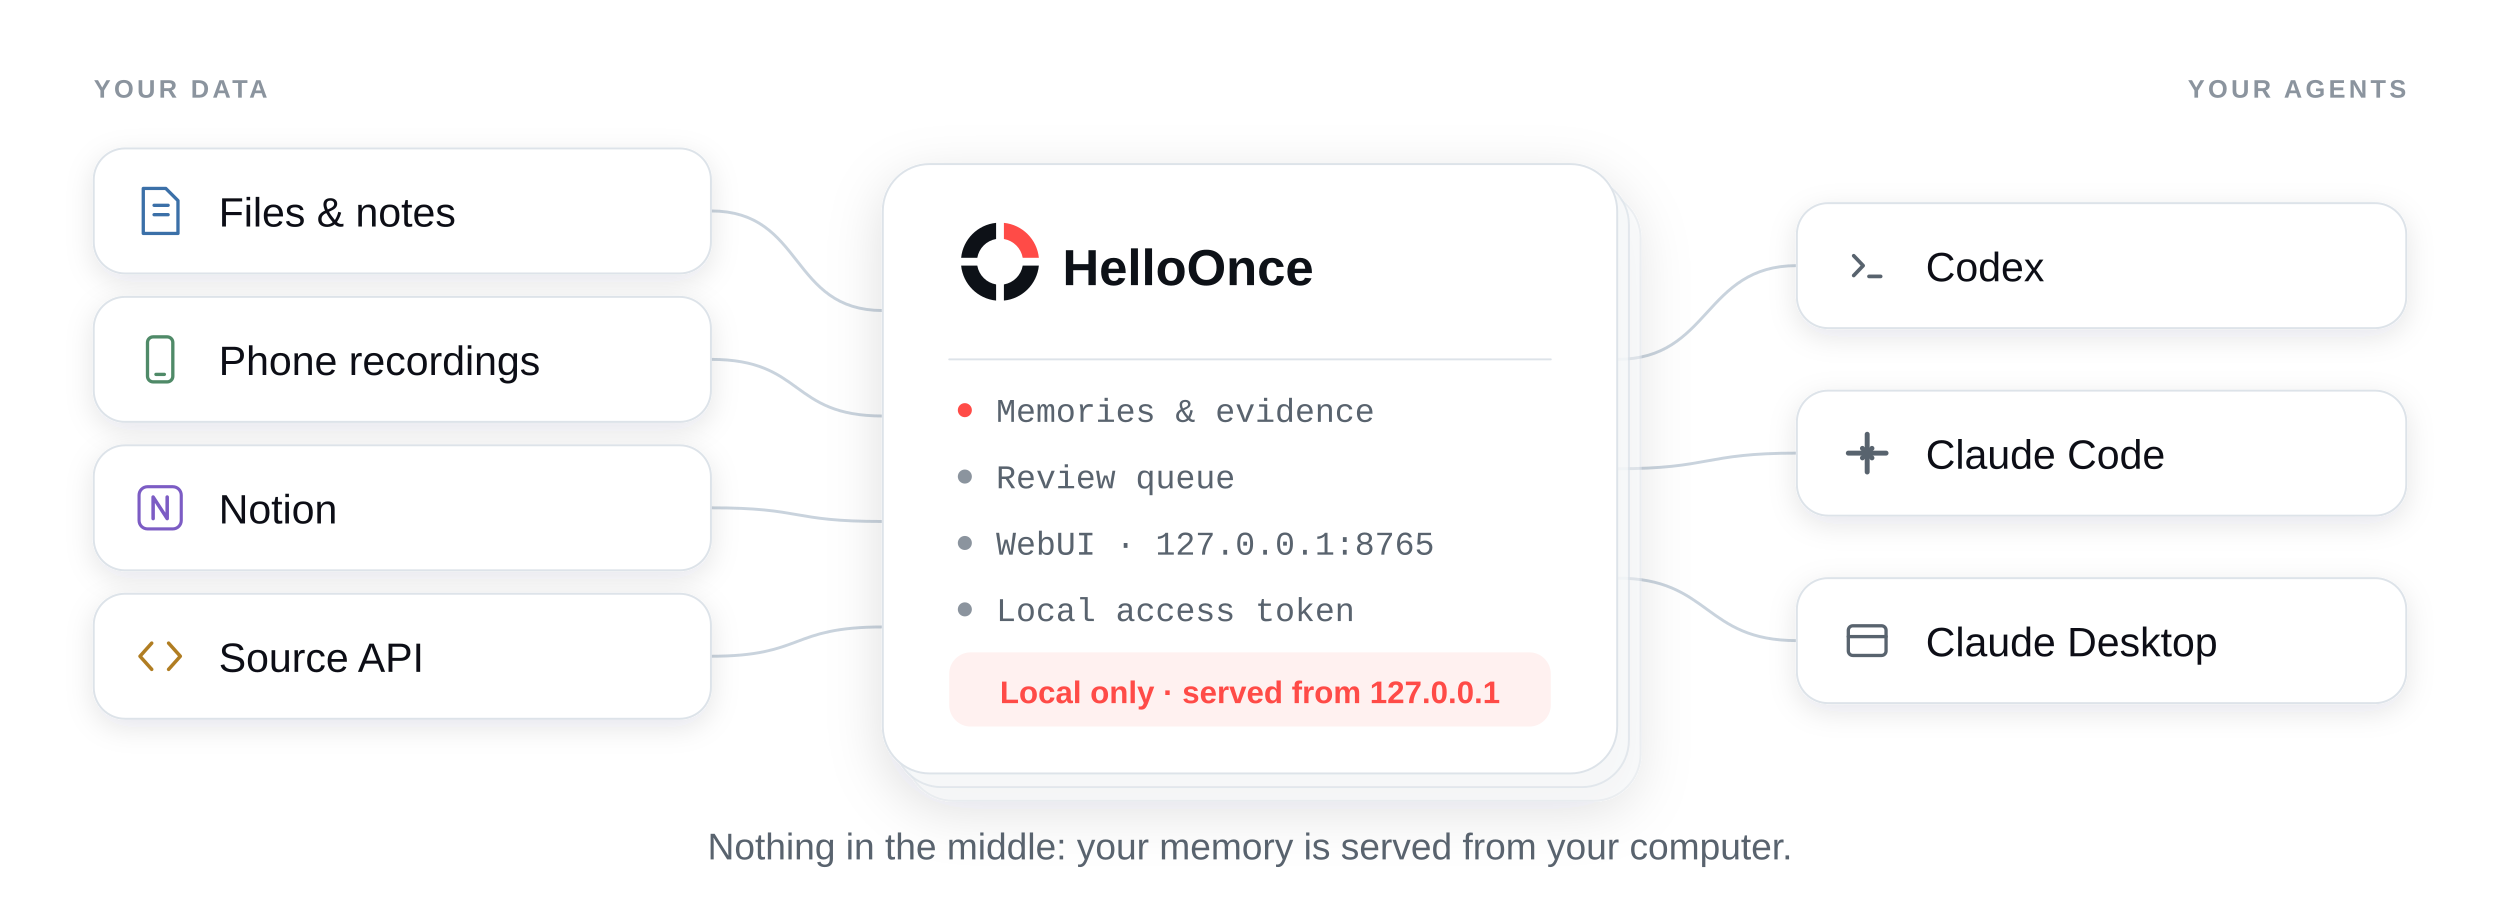
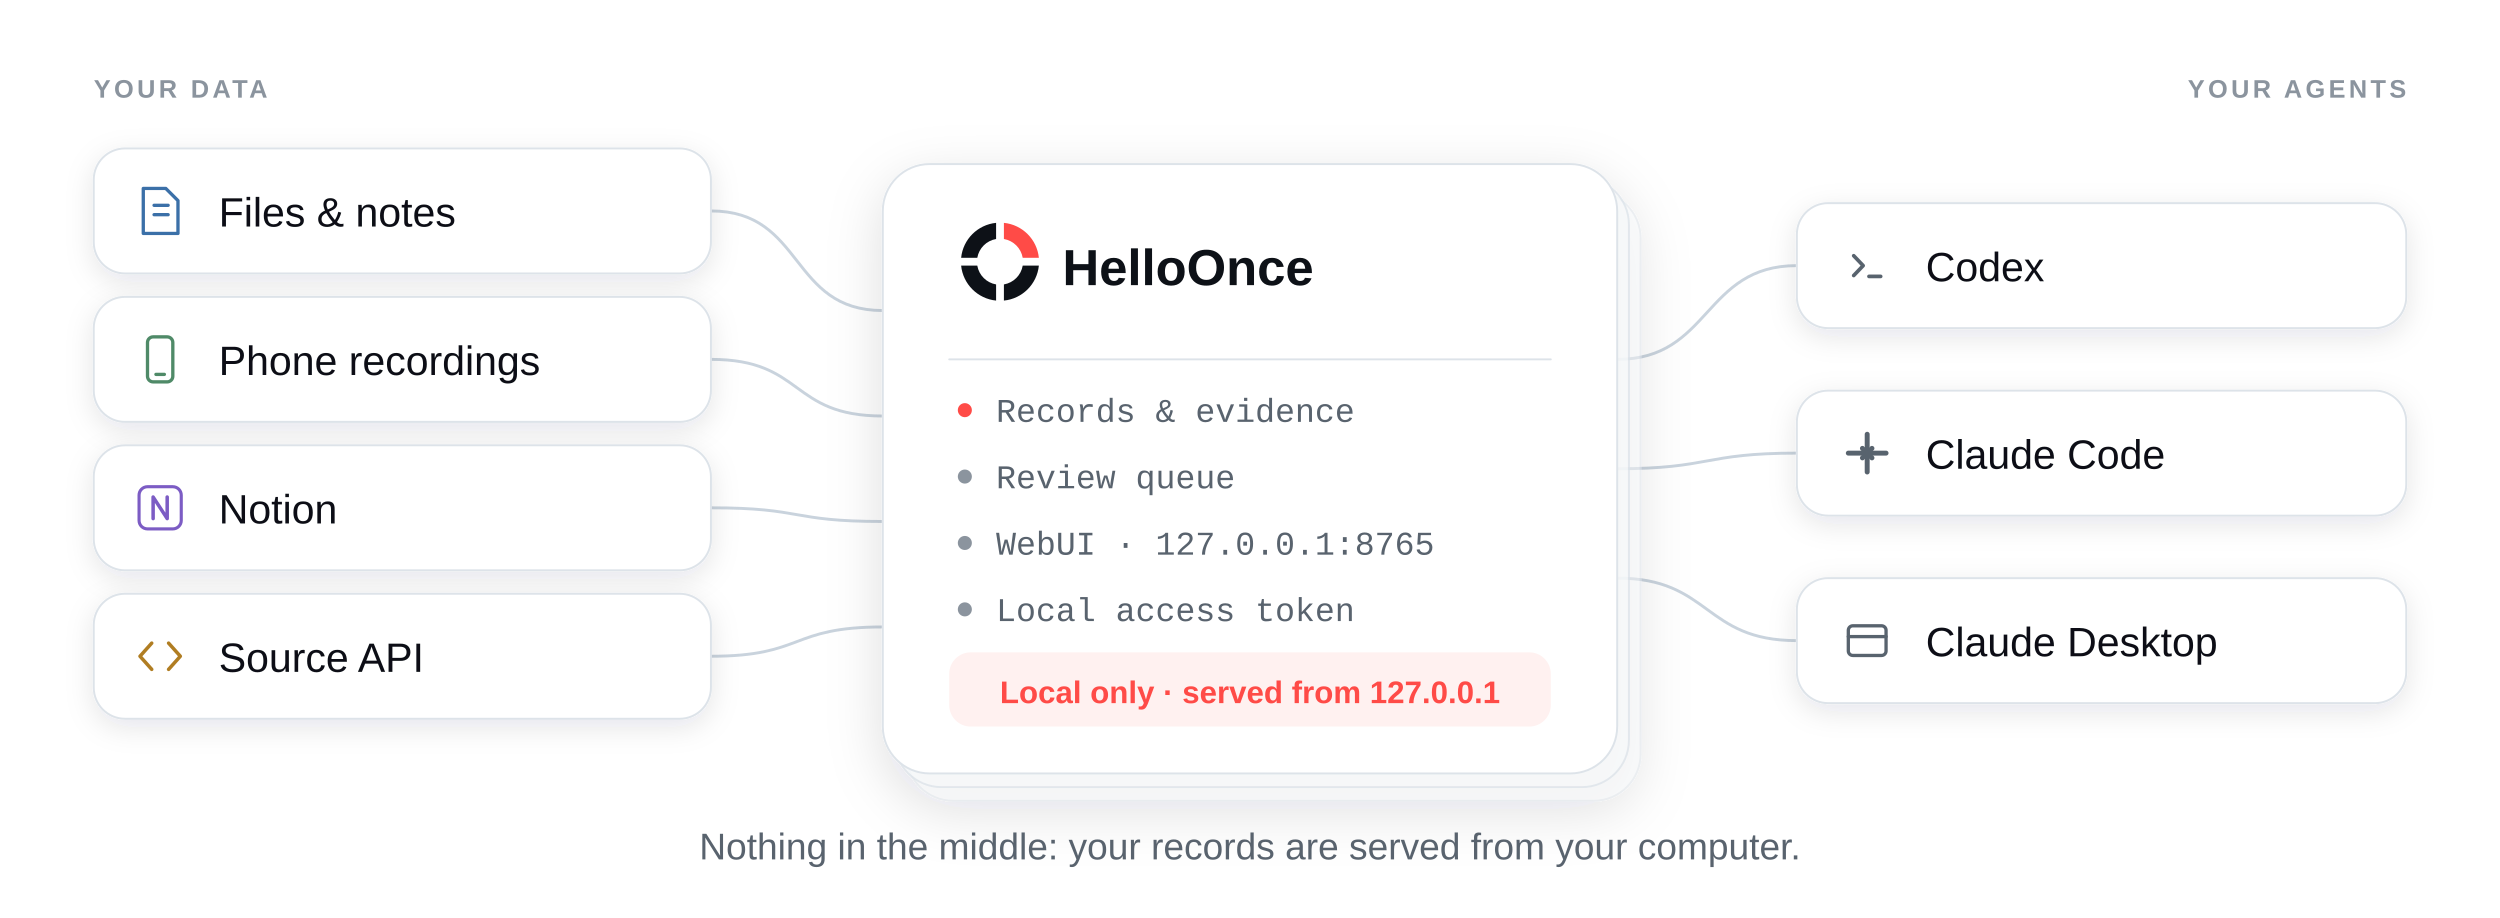
<svg xmlns="http://www.w3.org/2000/svg" viewBox="0 0 1280 470" width="1280" height="470" role="img" aria-label="Files, phone recordings, Notion and the source API flow into HelloOnce on your computer, which serves Codex, Claude Code and Claude Desktop over MCP.">
  <defs>
    <radialGradient id="halo" cx="50%" cy="50%" r="50%">
      <stop offset="0" stop-color="#FF7A70" stop-opacity=".55" />
      <stop offset=".45" stop-color="#FF7A70" stop-opacity=".18" />
      <stop offset="1" stop-color="#FF7A70" stop-opacity="0" />
    </radialGradient>
    <linearGradient id="cardGrad" x1="0" y1="0" x2="0" y2="1">
      <stop offset="0" stop-color="#FFFFFF" />
      <stop offset="1" stop-color="#FFFFFF" />
    </linearGradient>
    <linearGradient id="cardAltGrad" x1="0" y1="0" x2="0" y2="1">
      <stop offset="0" stop-color="#F6F8FA" />
      <stop offset="1" stop-color="#F6F8FA" />
    </linearGradient>
    <filter id="soft" x="-30%" y="-30%" width="160%" height="180%">
      <feDropShadow dx="0" dy="8" stdDeviation="14" flood-color="rgba(31,35,40,.13)" flood-opacity="1" />
    </filter>
    <filter id="softSm" x="-30%" y="-30%" width="160%" height="180%">
      <feDropShadow dx="0" dy="4" stdDeviation="7" flood-color="rgba(31,35,40,.13)" flood-opacity=".8" />
    </filter>
  </defs>
  <style>
  .s{font-family:-apple-system, BlinkMacSystemFont, 'Segoe UI Variable Display', 'Segoe UI', 'Helvetica Neue', Arial, 'Microsoft YaHei', 'PingFang SC', 'Hiragino Sans GB', 'Noto Sans CJK SC', sans-serif}
  .m{font-family:ui-monospace, SFMono-Regular, 'SF Mono', Menlo, Consolas, 'Liberation Mono', 'Microsoft YaHei', monospace}
  .rise{opacity:0;animation:rise .9s cubic-bezier(.16,.84,.32,1) both}
  @keyframes rise{from{opacity:0;transform:translateY(14px);filter:blur(6px)}to{opacity:1;transform:none;filter:blur(0)}}
  @keyframes breathe{0%,100%{opacity:.45;transform:scale(.96)}50%{opacity:.9;transform:scale(1.05)}}
  @keyframes breathe2{
    0%{opacity:.05;transform:scale(.93);animation-timing-function:cubic-bezier(.66,0,.34,1)}
    18%{opacity:.12;transform:scale(1.03);animation-timing-function:cubic-bezier(.37,0,.63,1)}
    34%{opacity:.07;transform:scale(.99);animation-timing-function:cubic-bezier(.45,0,.55,1)}
    57%{opacity:.15;transform:scale(1.085);animation-timing-function:cubic-bezier(.3,0,.7,1)}
    72%{opacity:.088;transform:scale(1.008);animation-timing-function:cubic-bezier(.6,0,.4,1)}
    88%{opacity:.126;transform:scale(1.052);animation-timing-function:cubic-bezier(.5,0,.5,1)}
    100%{opacity:.05;transform:scale(.93)}
  }
  @keyframes twinkle{0%,100%{opacity:.12}50%{opacity:.5}}
  .tw{animation:twinkle 9s ease-in-out infinite}
  .snr{animation:snr 5.4s cubic-bezier(.16,.84,.32,1) infinite;transform-box:fill-box;transform-origin:center}
  @keyframes snr{0%{transform:scale(.5);opacity:.55}65%{opacity:0}100%{transform:scale(1.6);opacity:0}}
  .swp{animation-timing-function:cubic-bezier(.83,0,.17,1);animation-iteration-count:infinite;opacity:0}
  .march{animation:march 1.65s linear infinite}
  .dp{animation:dotpulse 2.6s ease-in-out infinite}
  @keyframes dotpulse{0%,100%{opacity:.42}50%{opacity:1}}
  @keyframes march{to{stroke-dashoffset:-24}}
  .scan{animation:scan 4s cubic-bezier(.83,0,.17,1) infinite;opacity:0}
  @keyframes scan{0%{transform:translateX(0);opacity:0}8%{opacity:1}88%{opacity:1}100%{transform:translateX(1140px);opacity:0}}
  @media (prefers-reduced-motion: reduce){
    .rise{animation:none!important;opacity:1!important;filter:none!important;transform:none!important}
    .tw{animation:none!important;opacity:.55!important}
    .snr,.swp,.scan{animation:none!important;opacity:0!important}
    .march{animation:none!important}
    .dp{animation:none!important;opacity:1!important}
  }</style>
  <rect width="1280" height="470" fill="#FFFFFF" />
  <text x="48" y="50" font-size="13" font-weight="700" fill="#8B949E" letter-spacing="1.7" class="s">YOUR DATA</text>
  <text x="1232" y="50" font-size="13" font-weight="700" fill="#8B949E" text-anchor="end" letter-spacing="1.7" class="s">YOUR AGENTS</text>
  <path id="sl0" d="M364,108 C412,108 404,159 452,159" fill="none" stroke="#C9D3DD" stroke-width="1.5" />
  <path id="sl1" d="M364,184 C412,184 404,213 452,213" fill="none" stroke="#C9D3DD" stroke-width="1.5" />
  <path id="sl2" d="M364,260 C412,260 404,267 452,267" fill="none" stroke="#C9D3DD" stroke-width="1.5" />
  <path id="sl3" d="M364,336 C412,336 404,321 452,321" fill="none" stroke="#C9D3DD" stroke-width="1.5" />
  <path id="ar0" d="M828,184 C876,184 872,136 920,136" fill="none" stroke="#C9D3DD" stroke-width="1.5" />
  <path id="ar1" d="M828,240 C876,240 872,232 920,232" fill="none" stroke="#C9D3DD" stroke-width="1.5" />
  <path id="ar2" d="M828,296 C876,296 872,328 920,328" fill="none" stroke="#C9D3DD" stroke-width="1.5" />
  <g>
    <g>
      <animateMotion dur="1.3s" begin="0s" repeatCount="indefinite" calcMode="spline" keyPoints="0;1" keyTimes="0;1" keySplines=".42 0 .28 1">
        <mpath href="#sl0" />
      </animateMotion>
      <circle r="5.4" fill="#F0736A" opacity="0">
        <animate attributeName="r" values="2.16;5.4;5.4;2.16" keyTimes="0;.14;.86;1" calcMode="spline" keySplines=".4 0 .6 1;.4 0 .6 1;.4 0 .6 1" dur="1.3s" begin="0s" repeatCount="indefinite" />
        <animate attributeName="opacity" values="0;.115;.115;0" keyTimes="0;.14;.86;1" calcMode="spline" keySplines=".4 0 .6 1;.4 0 .6 1;.4 0 .6 1" dur="1.3s" begin="0s" repeatCount="indefinite" />
      </circle>
      <circle r="3.6" fill="#F0736A" opacity="0">
        <animate attributeName="r" values="1.26;3.6;3.6;1.26" keyTimes="0;.14;.86;1" calcMode="spline" keySplines=".4 0 .6 1;.4 0 .6 1;.4 0 .6 1" dur="1.3s" begin="0s" repeatCount="indefinite" />
        <animate attributeName="opacity" values="0;1;1;0" keyTimes="0;.14;.86;1" calcMode="spline" keySplines=".4 0 .6 1;.4 0 .6 1;.4 0 .6 1" dur="1.3s" begin="0s" repeatCount="indefinite" />
      </circle>
    </g>
    <g>
      <animateMotion dur="1.3s" begin="-0.37s" repeatCount="indefinite" calcMode="spline" keyPoints="0;1" keyTimes="0;1" keySplines=".42 0 .28 1">
        <mpath href="#sl0" />
      </animateMotion>
      <circle r="5.4" fill="#F0736A" opacity="0">
        <animate attributeName="r" values="2.16;5.4;5.4;2.16" keyTimes="0;.14;.86;1" calcMode="spline" keySplines=".4 0 .6 1;.4 0 .6 1;.4 0 .6 1" dur="1.3s" begin="-0.37s" repeatCount="indefinite" />
        <animate attributeName="opacity" values="0;.115;.115;0" keyTimes="0;.14;.86;1" calcMode="spline" keySplines=".4 0 .6 1;.4 0 .6 1;.4 0 .6 1" dur="1.3s" begin="-0.37s" repeatCount="indefinite" />
      </circle>
      <circle r="3.6" fill="#F0736A" opacity="0">
        <animate attributeName="r" values="1.26;3.6;3.6;1.26" keyTimes="0;.14;.86;1" calcMode="spline" keySplines=".4 0 .6 1;.4 0 .6 1;.4 0 .6 1" dur="1.3s" begin="-0.37s" repeatCount="indefinite" />
        <animate attributeName="opacity" values="0;1;1;0" keyTimes="0;.14;.86;1" calcMode="spline" keySplines=".4 0 .6 1;.4 0 .6 1;.4 0 .6 1" dur="1.3s" begin="-0.37s" repeatCount="indefinite" />
      </circle>
    </g>
    <g>
      <animateMotion dur="1.42s" begin="-0.46s" repeatCount="indefinite" calcMode="spline" keyPoints="0;1" keyTimes="0;1" keySplines=".42 0 .28 1">
        <mpath href="#sl1" />
      </animateMotion>
      <circle r="5.4" fill="#F0736A" opacity="0">
        <animate attributeName="r" values="2.16;5.4;5.4;2.16" keyTimes="0;.14;.86;1" calcMode="spline" keySplines=".4 0 .6 1;.4 0 .6 1;.4 0 .6 1" dur="1.42s" begin="-0.46s" repeatCount="indefinite" />
        <animate attributeName="opacity" values="0;.115;.115;0" keyTimes="0;.14;.86;1" calcMode="spline" keySplines=".4 0 .6 1;.4 0 .6 1;.4 0 .6 1" dur="1.42s" begin="-0.46s" repeatCount="indefinite" />
      </circle>
      <circle r="3.6" fill="#F0736A" opacity="0">
        <animate attributeName="r" values="1.26;3.6;3.6;1.26" keyTimes="0;.14;.86;1" calcMode="spline" keySplines=".4 0 .6 1;.4 0 .6 1;.4 0 .6 1" dur="1.42s" begin="-0.46s" repeatCount="indefinite" />
        <animate attributeName="opacity" values="0;1;1;0" keyTimes="0;.14;.86;1" calcMode="spline" keySplines=".4 0 .6 1;.4 0 .6 1;.4 0 .6 1" dur="1.42s" begin="-0.46s" repeatCount="indefinite" />
      </circle>
    </g>
    <g>
      <animateMotion dur="1.42s" begin="-0.83s" repeatCount="indefinite" calcMode="spline" keyPoints="0;1" keyTimes="0;1" keySplines=".42 0 .28 1">
        <mpath href="#sl1" />
      </animateMotion>
      <circle r="5.4" fill="#F0736A" opacity="0">
        <animate attributeName="r" values="2.16;5.4;5.4;2.16" keyTimes="0;.14;.86;1" calcMode="spline" keySplines=".4 0 .6 1;.4 0 .6 1;.4 0 .6 1" dur="1.42s" begin="-0.83s" repeatCount="indefinite" />
        <animate attributeName="opacity" values="0;.115;.115;0" keyTimes="0;.14;.86;1" calcMode="spline" keySplines=".4 0 .6 1;.4 0 .6 1;.4 0 .6 1" dur="1.42s" begin="-0.83s" repeatCount="indefinite" />
      </circle>
      <circle r="3.6" fill="#F0736A" opacity="0">
        <animate attributeName="r" values="1.26;3.6;3.6;1.26" keyTimes="0;.14;.86;1" calcMode="spline" keySplines=".4 0 .6 1;.4 0 .6 1;.4 0 .6 1" dur="1.42s" begin="-0.83s" repeatCount="indefinite" />
        <animate attributeName="opacity" values="0;1;1;0" keyTimes="0;.14;.86;1" calcMode="spline" keySplines=".4 0 .6 1;.4 0 .6 1;.4 0 .6 1" dur="1.42s" begin="-0.83s" repeatCount="indefinite" />
      </circle>
    </g>
    <g>
      <animateMotion dur="1.53s" begin="-0.92s" repeatCount="indefinite" calcMode="spline" keyPoints="0;1" keyTimes="0;1" keySplines=".42 0 .28 1">
        <mpath href="#sl2" />
      </animateMotion>
      <circle r="5.4" fill="#F0736A" opacity="0">
        <animate attributeName="r" values="2.16;5.4;5.4;2.16" keyTimes="0;.14;.86;1" calcMode="spline" keySplines=".4 0 .6 1;.4 0 .6 1;.4 0 .6 1" dur="1.53s" begin="-0.92s" repeatCount="indefinite" />
        <animate attributeName="opacity" values="0;.115;.115;0" keyTimes="0;.14;.86;1" calcMode="spline" keySplines=".4 0 .6 1;.4 0 .6 1;.4 0 .6 1" dur="1.53s" begin="-0.92s" repeatCount="indefinite" />
      </circle>
      <circle r="3.6" fill="#F0736A" opacity="0">
        <animate attributeName="r" values="1.26;3.6;3.6;1.26" keyTimes="0;.14;.86;1" calcMode="spline" keySplines=".4 0 .6 1;.4 0 .6 1;.4 0 .6 1" dur="1.53s" begin="-0.92s" repeatCount="indefinite" />
        <animate attributeName="opacity" values="0;1;1;0" keyTimes="0;.14;.86;1" calcMode="spline" keySplines=".4 0 .6 1;.4 0 .6 1;.4 0 .6 1" dur="1.53s" begin="-0.92s" repeatCount="indefinite" />
      </circle>
    </g>
    <g>
      <animateMotion dur="1.53s" begin="-1.29s" repeatCount="indefinite" calcMode="spline" keyPoints="0;1" keyTimes="0;1" keySplines=".42 0 .28 1">
        <mpath href="#sl2" />
      </animateMotion>
      <circle r="5.4" fill="#F0736A" opacity="0">
        <animate attributeName="r" values="2.16;5.4;5.4;2.16" keyTimes="0;.14;.86;1" calcMode="spline" keySplines=".4 0 .6 1;.4 0 .6 1;.4 0 .6 1" dur="1.53s" begin="-1.29s" repeatCount="indefinite" />
        <animate attributeName="opacity" values="0;.115;.115;0" keyTimes="0;.14;.86;1" calcMode="spline" keySplines=".4 0 .6 1;.4 0 .6 1;.4 0 .6 1" dur="1.53s" begin="-1.29s" repeatCount="indefinite" />
      </circle>
      <circle r="3.6" fill="#F0736A" opacity="0">
        <animate attributeName="r" values="1.26;3.6;3.6;1.26" keyTimes="0;.14;.86;1" calcMode="spline" keySplines=".4 0 .6 1;.4 0 .6 1;.4 0 .6 1" dur="1.53s" begin="-1.29s" repeatCount="indefinite" />
        <animate attributeName="opacity" values="0;1;1;0" keyTimes="0;.14;.86;1" calcMode="spline" keySplines=".4 0 .6 1;.4 0 .6 1;.4 0 .6 1" dur="1.53s" begin="-1.29s" repeatCount="indefinite" />
      </circle>
    </g>
    <g>
      <animateMotion dur="1.65s" begin="-1.38s" repeatCount="indefinite" calcMode="spline" keyPoints="0;1" keyTimes="0;1" keySplines=".42 0 .28 1">
        <mpath href="#sl3" />
      </animateMotion>
      <circle r="5.4" fill="#F0736A" opacity="0">
        <animate attributeName="r" values="2.16;5.4;5.4;2.16" keyTimes="0;.14;.86;1" calcMode="spline" keySplines=".4 0 .6 1;.4 0 .6 1;.4 0 .6 1" dur="1.65s" begin="-1.38s" repeatCount="indefinite" />
        <animate attributeName="opacity" values="0;.115;.115;0" keyTimes="0;.14;.86;1" calcMode="spline" keySplines=".4 0 .6 1;.4 0 .6 1;.4 0 .6 1" dur="1.65s" begin="-1.38s" repeatCount="indefinite" />
      </circle>
      <circle r="3.6" fill="#F0736A" opacity="0">
        <animate attributeName="r" values="1.26;3.6;3.6;1.26" keyTimes="0;.14;.86;1" calcMode="spline" keySplines=".4 0 .6 1;.4 0 .6 1;.4 0 .6 1" dur="1.65s" begin="-1.38s" repeatCount="indefinite" />
        <animate attributeName="opacity" values="0;1;1;0" keyTimes="0;.14;.86;1" calcMode="spline" keySplines=".4 0 .6 1;.4 0 .6 1;.4 0 .6 1" dur="1.65s" begin="-1.38s" repeatCount="indefinite" />
      </circle>
    </g>
    <g>
      <animateMotion dur="1.65s" begin="-1.75s" repeatCount="indefinite" calcMode="spline" keyPoints="0;1" keyTimes="0;1" keySplines=".42 0 .28 1">
        <mpath href="#sl3" />
      </animateMotion>
      <circle r="5.4" fill="#F0736A" opacity="0">
        <animate attributeName="r" values="2.16;5.4;5.4;2.16" keyTimes="0;.14;.86;1" calcMode="spline" keySplines=".4 0 .6 1;.4 0 .6 1;.4 0 .6 1" dur="1.65s" begin="-1.75s" repeatCount="indefinite" />
        <animate attributeName="opacity" values="0;.115;.115;0" keyTimes="0;.14;.86;1" calcMode="spline" keySplines=".4 0 .6 1;.4 0 .6 1;.4 0 .6 1" dur="1.65s" begin="-1.75s" repeatCount="indefinite" />
      </circle>
      <circle r="3.6" fill="#F0736A" opacity="0">
        <animate attributeName="r" values="1.26;3.6;3.6;1.26" keyTimes="0;.14;.86;1" calcMode="spline" keySplines=".4 0 .6 1;.4 0 .6 1;.4 0 .6 1" dur="1.65s" begin="-1.75s" repeatCount="indefinite" />
        <animate attributeName="opacity" values="0;1;1;0" keyTimes="0;.14;.86;1" calcMode="spline" keySplines=".4 0 .6 1;.4 0 .6 1;.4 0 .6 1" dur="1.65s" begin="-1.75s" repeatCount="indefinite" />
      </circle>
    </g>
    <g>
      <animateMotion dur="1.08s" begin="0s" repeatCount="indefinite" calcMode="spline" keyPoints="0;1" keyTimes="0;1" keySplines=".42 0 .28 1">
        <mpath href="#ar0" />
      </animateMotion>
      <circle r="5.4" fill="#FF4B47" opacity="0">
        <animate attributeName="r" values="2.16;5.4;5.4;2.16" keyTimes="0;.14;.86;1" calcMode="spline" keySplines=".4 0 .6 1;.4 0 .6 1;.4 0 .6 1" dur="1.08s" begin="0s" repeatCount="indefinite" />
        <animate attributeName="opacity" values="0;.115;.115;0" keyTimes="0;.14;.86;1" calcMode="spline" keySplines=".4 0 .6 1;.4 0 .6 1;.4 0 .6 1" dur="1.08s" begin="0s" repeatCount="indefinite" />
      </circle>
      <circle r="3.6" fill="#FF4B47" opacity="0">
        <animate attributeName="r" values="1.26;3.6;3.6;1.26" keyTimes="0;.14;.86;1" calcMode="spline" keySplines=".4 0 .6 1;.4 0 .6 1;.4 0 .6 1" dur="1.08s" begin="0s" repeatCount="indefinite" />
        <animate attributeName="opacity" values="0;1;1;0" keyTimes="0;.14;.86;1" calcMode="spline" keySplines=".4 0 .6 1;.4 0 .6 1;.4 0 .6 1" dur="1.08s" begin="0s" repeatCount="indefinite" />
      </circle>
    </g>
    <g>
      <animateMotion dur="1.08s" begin="-0.31s" repeatCount="indefinite" calcMode="spline" keyPoints="0;1" keyTimes="0;1" keySplines=".42 0 .28 1">
        <mpath href="#ar0" />
      </animateMotion>
      <circle r="5.4" fill="#FF4B47" opacity="0">
        <animate attributeName="r" values="2.16;5.4;5.4;2.16" keyTimes="0;.14;.86;1" calcMode="spline" keySplines=".4 0 .6 1;.4 0 .6 1;.4 0 .6 1" dur="1.08s" begin="-0.31s" repeatCount="indefinite" />
        <animate attributeName="opacity" values="0;.115;.115;0" keyTimes="0;.14;.86;1" calcMode="spline" keySplines=".4 0 .6 1;.4 0 .6 1;.4 0 .6 1" dur="1.08s" begin="-0.31s" repeatCount="indefinite" />
      </circle>
      <circle r="3.6" fill="#FF4B47" opacity="0">
        <animate attributeName="r" values="1.26;3.6;3.6;1.26" keyTimes="0;.14;.86;1" calcMode="spline" keySplines=".4 0 .6 1;.4 0 .6 1;.4 0 .6 1" dur="1.08s" begin="-0.31s" repeatCount="indefinite" />
        <animate attributeName="opacity" values="0;1;1;0" keyTimes="0;.14;.86;1" calcMode="spline" keySplines=".4 0 .6 1;.4 0 .6 1;.4 0 .6 1" dur="1.08s" begin="-0.31s" repeatCount="indefinite" />
      </circle>
    </g>
    <g>
      <animateMotion dur="1.2s" begin="-0.39s" repeatCount="indefinite" calcMode="spline" keyPoints="0;1" keyTimes="0;1" keySplines=".42 0 .28 1">
        <mpath href="#ar1" />
      </animateMotion>
      <circle r="5.4" fill="#FF4B47" opacity="0">
        <animate attributeName="r" values="2.16;5.4;5.4;2.16" keyTimes="0;.14;.86;1" calcMode="spline" keySplines=".4 0 .6 1;.4 0 .6 1;.4 0 .6 1" dur="1.2s" begin="-0.39s" repeatCount="indefinite" />
        <animate attributeName="opacity" values="0;.115;.115;0" keyTimes="0;.14;.86;1" calcMode="spline" keySplines=".4 0 .6 1;.4 0 .6 1;.4 0 .6 1" dur="1.2s" begin="-0.39s" repeatCount="indefinite" />
      </circle>
      <circle r="3.6" fill="#FF4B47" opacity="0">
        <animate attributeName="r" values="1.26;3.6;3.6;1.26" keyTimes="0;.14;.86;1" calcMode="spline" keySplines=".4 0 .6 1;.4 0 .6 1;.4 0 .6 1" dur="1.2s" begin="-0.39s" repeatCount="indefinite" />
        <animate attributeName="opacity" values="0;1;1;0" keyTimes="0;.14;.86;1" calcMode="spline" keySplines=".4 0 .6 1;.4 0 .6 1;.4 0 .6 1" dur="1.2s" begin="-0.39s" repeatCount="indefinite" />
      </circle>
    </g>
    <g>
      <animateMotion dur="1.2s" begin="-0.7s" repeatCount="indefinite" calcMode="spline" keyPoints="0;1" keyTimes="0;1" keySplines=".42 0 .28 1">
        <mpath href="#ar1" />
      </animateMotion>
      <circle r="5.4" fill="#FF4B47" opacity="0">
        <animate attributeName="r" values="2.16;5.4;5.4;2.16" keyTimes="0;.14;.86;1" calcMode="spline" keySplines=".4 0 .6 1;.4 0 .6 1;.4 0 .6 1" dur="1.2s" begin="-0.7s" repeatCount="indefinite" />
        <animate attributeName="opacity" values="0;.115;.115;0" keyTimes="0;.14;.86;1" calcMode="spline" keySplines=".4 0 .6 1;.4 0 .6 1;.4 0 .6 1" dur="1.2s" begin="-0.7s" repeatCount="indefinite" />
      </circle>
      <circle r="3.6" fill="#FF4B47" opacity="0">
        <animate attributeName="r" values="1.26;3.6;3.6;1.26" keyTimes="0;.14;.86;1" calcMode="spline" keySplines=".4 0 .6 1;.4 0 .6 1;.4 0 .6 1" dur="1.2s" begin="-0.7s" repeatCount="indefinite" />
        <animate attributeName="opacity" values="0;1;1;0" keyTimes="0;.14;.86;1" calcMode="spline" keySplines=".4 0 .6 1;.4 0 .6 1;.4 0 .6 1" dur="1.2s" begin="-0.7s" repeatCount="indefinite" />
      </circle>
    </g>
    <g>
      <animateMotion dur="1.32s" begin="-0.78s" repeatCount="indefinite" calcMode="spline" keyPoints="0;1" keyTimes="0;1" keySplines=".42 0 .28 1">
        <mpath href="#ar2" />
      </animateMotion>
      <circle r="5.4" fill="#FF4B47" opacity="0">
        <animate attributeName="r" values="2.16;5.4;5.4;2.16" keyTimes="0;.14;.86;1" calcMode="spline" keySplines=".4 0 .6 1;.4 0 .6 1;.4 0 .6 1" dur="1.32s" begin="-0.78s" repeatCount="indefinite" />
        <animate attributeName="opacity" values="0;.115;.115;0" keyTimes="0;.14;.86;1" calcMode="spline" keySplines=".4 0 .6 1;.4 0 .6 1;.4 0 .6 1" dur="1.32s" begin="-0.78s" repeatCount="indefinite" />
      </circle>
      <circle r="3.6" fill="#FF4B47" opacity="0">
        <animate attributeName="r" values="1.26;3.6;3.6;1.26" keyTimes="0;.14;.86;1" calcMode="spline" keySplines=".4 0 .6 1;.4 0 .6 1;.4 0 .6 1" dur="1.32s" begin="-0.78s" repeatCount="indefinite" />
        <animate attributeName="opacity" values="0;1;1;0" keyTimes="0;.14;.86;1" calcMode="spline" keySplines=".4 0 .6 1;.4 0 .6 1;.4 0 .6 1" dur="1.32s" begin="-0.78s" repeatCount="indefinite" />
      </circle>
    </g>
    <g>
      <animateMotion dur="1.32s" begin="-1.09s" repeatCount="indefinite" calcMode="spline" keyPoints="0;1" keyTimes="0;1" keySplines=".42 0 .28 1">
        <mpath href="#ar2" />
      </animateMotion>
      <circle r="5.4" fill="#FF4B47" opacity="0">
        <animate attributeName="r" values="2.16;5.4;5.4;2.16" keyTimes="0;.14;.86;1" calcMode="spline" keySplines=".4 0 .6 1;.4 0 .6 1;.4 0 .6 1" dur="1.32s" begin="-1.09s" repeatCount="indefinite" />
        <animate attributeName="opacity" values="0;.115;.115;0" keyTimes="0;.14;.86;1" calcMode="spline" keySplines=".4 0 .6 1;.4 0 .6 1;.4 0 .6 1" dur="1.32s" begin="-1.09s" repeatCount="indefinite" />
      </circle>
      <circle r="3.6" fill="#FF4B47" opacity="0">
        <animate attributeName="r" values="1.26;3.6;3.6;1.26" keyTimes="0;.14;.86;1" calcMode="spline" keySplines=".4 0 .6 1;.4 0 .6 1;.4 0 .6 1" dur="1.32s" begin="-1.09s" repeatCount="indefinite" />
        <animate attributeName="opacity" values="0;1;1;0" keyTimes="0;.14;.86;1" calcMode="spline" keySplines=".4 0 .6 1;.4 0 .6 1;.4 0 .6 1" dur="1.32s" begin="-1.09s" repeatCount="indefinite" />
      </circle>
    </g>
  </g>
  <g filter="url(#softSm)">
    <rect x="48" y="76" width="316" height="64" rx="16" fill="#FFFFFF" stroke="#DDE3E9" stroke-width="1" />
    <g transform="translate(82 108)">
      <g fill="none" stroke="#3B6FA8" stroke-width="1.7" stroke-linecap="round" stroke-linejoin="round">
        <path d="M-8.64 -11.52 h11.52 l6.24 6.24 v16.8 h-17.76 z" />
        <path d="M-3.12 -2.88 h7.2 M-3.12 1.92 h7.2" />
      </g>
    </g>
    <text x="112" y="116" font-size="21" font-weight="500" fill="#0D1117" class="s">Files &amp; notes</text>
  </g>
  <g filter="url(#softSm)">
    <rect x="48" y="152" width="316" height="64" rx="16" fill="#FFFFFF" stroke="#DDE3E9" stroke-width="1" />
    <g transform="translate(82 184)">
      <g fill="none" stroke="#4F8A67" stroke-width="1.7" stroke-linecap="round">
        <rect x="-6.48" y="-11.52" width="12.96" height="23.04" rx="2.88" />
        <path d="M-2.16 7.68 h4.32" />
      </g>
    </g>
    <text x="112" y="192" font-size="21" font-weight="500" fill="#0D1117" class="s">Phone recordings</text>
  </g>
  <g filter="url(#softSm)">
    <rect x="48" y="228" width="316" height="64" rx="16" fill="#FFFFFF" stroke="#DDE3E9" stroke-width="1" />
    <g transform="translate(82 260)">
      <g>
        <rect x="-10.8" y="-10.8" width="21.6" height="21.6" rx="4.32" fill="none" stroke="#7B5BC4" stroke-width="1.6" />
        <path d="M-3.6 5.52 v-11.04 l7.2 11.04 v-11.04" fill="none" stroke="#7B5BC4" stroke-width="1.8" stroke-linecap="round" stroke-linejoin="round" />
      </g>
    </g>
    <text x="112" y="268" font-size="21" font-weight="500" fill="#0D1117" class="s">Notion</text>
  </g>
  <g filter="url(#softSm)">
    <rect x="48" y="304" width="316" height="64" rx="16" fill="#FFFFFF" stroke="#DDE3E9" stroke-width="1" />
    <g transform="translate(82 336)">
      <g fill="none" stroke="#B07D22" stroke-width="1.8" stroke-linecap="round" stroke-linejoin="round">
        <path d="M-4.32 -6.72 l-6 6.72 l6 6.72" />
        <path d="M4.32 -6.72 l6 6.72 l-6 6.72" />
      </g>
    </g>
    <text x="112" y="344" font-size="21" font-weight="500" fill="#0D1117" class="s">Source API</text>
  </g>
  <g filter="url(#softSm)">
    <rect x="920" y="104" width="312" height="64" rx="16" fill="#FFFFFF" stroke="#DDE3E9" stroke-width="1" />
    <g transform="translate(956 136)">
      <g fill="none" stroke="#59636E" stroke-width="1.9" stroke-linecap="round" stroke-linejoin="round">
        <path d="M-6.9 -5.06 l4.83 5.06 l-4.83 5.06" />
        <path d="M0.92 5.52 h5.98" />
      </g>
    </g>
    <text x="986" y="144" font-size="21" font-weight="500" fill="#0D1117" class="s">Codex</text>
  </g>
  <g filter="url(#softSm)">
    <rect x="920" y="200" width="312" height="64" rx="16" fill="#FFFFFF" stroke="#DDE3E9" stroke-width="1" />
    <g transform="translate(956 232)">
      <g>
        <line x1="0" y1="0" x2="0" y2="-9.66" stroke="#59636E" stroke-width="2.53" stroke-linecap="round" />
        <line x1="0" y1="0" x2="2.44" y2="-2.44" stroke="#59636E" stroke-width="2.53" stroke-linecap="round" />
        <line x1="0" y1="0" x2="9.66" y2="0" stroke="#59636E" stroke-width="2.53" stroke-linecap="round" />
        <line x1="0" y1="0" x2="2.44" y2="2.44" stroke="#59636E" stroke-width="2.53" stroke-linecap="round" />
        <line x1="0" y1="0" x2="0" y2="9.66" stroke="#59636E" stroke-width="2.53" stroke-linecap="round" />
        <line x1="0" y1="0" x2="-2.44" y2="2.44" stroke="#59636E" stroke-width="2.53" stroke-linecap="round" />
        <line x1="0" y1="0" x2="-9.66" y2="0" stroke="#59636E" stroke-width="2.53" stroke-linecap="round" />
        <line x1="0" y1="0" x2="-2.44" y2="-2.44" stroke="#59636E" stroke-width="2.53" stroke-linecap="round" />
      </g>
    </g>
    <text x="986" y="240" font-size="21" font-weight="500" fill="#0D1117" class="s">Claude Code</text>
  </g>
  <g filter="url(#softSm)">
    <rect x="920" y="296" width="312" height="64" rx="16" fill="#FFFFFF" stroke="#DDE3E9" stroke-width="1" />
    <g transform="translate(956 328)">
      <g fill="none" stroke="#59636E" stroke-width="1.7" stroke-linecap="round">
        <rect x="-9.66" y="-7.59" width="19.32" height="15.18" rx="2.3" />
        <path d="M-9.66 -2.07 h19.32" />
      </g>
    </g>
    <text x="986" y="336" font-size="21" font-weight="500" fill="#0D1117" class="s">Claude Desktop</text>
  </g>
  <g filter="url(#soft)">
    <rect x="464" y="98" width="376" height="312" rx="24" fill="#F6F8FA" stroke="#DDE3E9" stroke-width="1" opacity="0.5" />
    <rect x="458" y="91" width="376" height="312" rx="24" fill="#F6F8FA" stroke="#DDE3E9" stroke-width="1" opacity="0.78" />
    <rect x="452" y="84" width="376" height="312" rx="24" fill="#FFFFFF" stroke="#DDE3E9" stroke-width="1" />
  </g>
  <g transform="translate(512 134)">
    <g transform="scale(0.2)">
      <path fill="#FF4B47" d="M10,-99.499A100 100 0 0 1 99.499,-10L58.146,-10A59 59 0 0 0 10,-58.146Z" />
      <path fill="#0D1117" d="M99.499,10A100 100 0 0 1 10,99.499L10,58.146A59 59 0 0 0 58.146,10Z" />
      <path fill="#0D1117" d="M-10,99.499A100 100 0 0 1 -99.499,10L-58.146,10A59 59 0 0 0 -10,58.146Z" />
      <path fill="#0D1117" d="M-99.499,-10A100 100 0 0 1 -10,-99.499L-10,-58.146A59 59 0 0 0 -58.146,-10Z" />
    </g>
  </g>
  <text x="544" y="146" font-size="26" font-weight="650" fill="#0D1117" class="s">HelloOnce</text>
  <line x1="486" y1="184" x2="794" y2="184" stroke="#DDE3E9" stroke-width="1" stroke-linecap="round" />
  <circle cx="494" cy="210" r="3.6" fill="#FF4B47" />
-   <text x="510" y="216" font-size="17" font-weight="400" fill="#59636E" class="m">Memories &amp; evidence</text>
+   <text x="510" y="216" font-size="17" font-weight="400" fill="#59636E" class="m">Records &amp; evidence</text>
  <circle cx="494" cy="244" r="3.6" fill="#8B949E" />
  <text x="510" y="250" font-size="17" font-weight="400" fill="#59636E" class="m">Review queue</text>
  <circle cx="494" cy="278" r="3.6" fill="#8B949E" />
  <text x="510" y="284" font-size="17" font-weight="400" fill="#59636E" class="m">WebUI · 127.0.0.1:8765</text>
  <circle cx="494" cy="312" r="3.6" fill="#8B949E" />
  <text x="510" y="318" font-size="17" font-weight="400" fill="#59636E" class="m">Local access token</text>
  <rect x="486" y="334" width="308" height="38" rx="11" fill="#FFF1F0" />
  <text x="640" y="360" font-size="16" font-weight="600" fill="#FF4B47" text-anchor="middle" class="s">Local only · served from 127.0.0.1</text>
-   <text x="640" y="440" font-size="19" font-weight="400" fill="#59636E" text-anchor="middle" class="s">Nothing in the middle: your memory is served from your computer.</text>
+   <text x="640" y="440" font-size="19" font-weight="400" fill="#59636E" text-anchor="middle" class="s">Nothing in the middle: your records are served from your computer.</text>
</svg>
